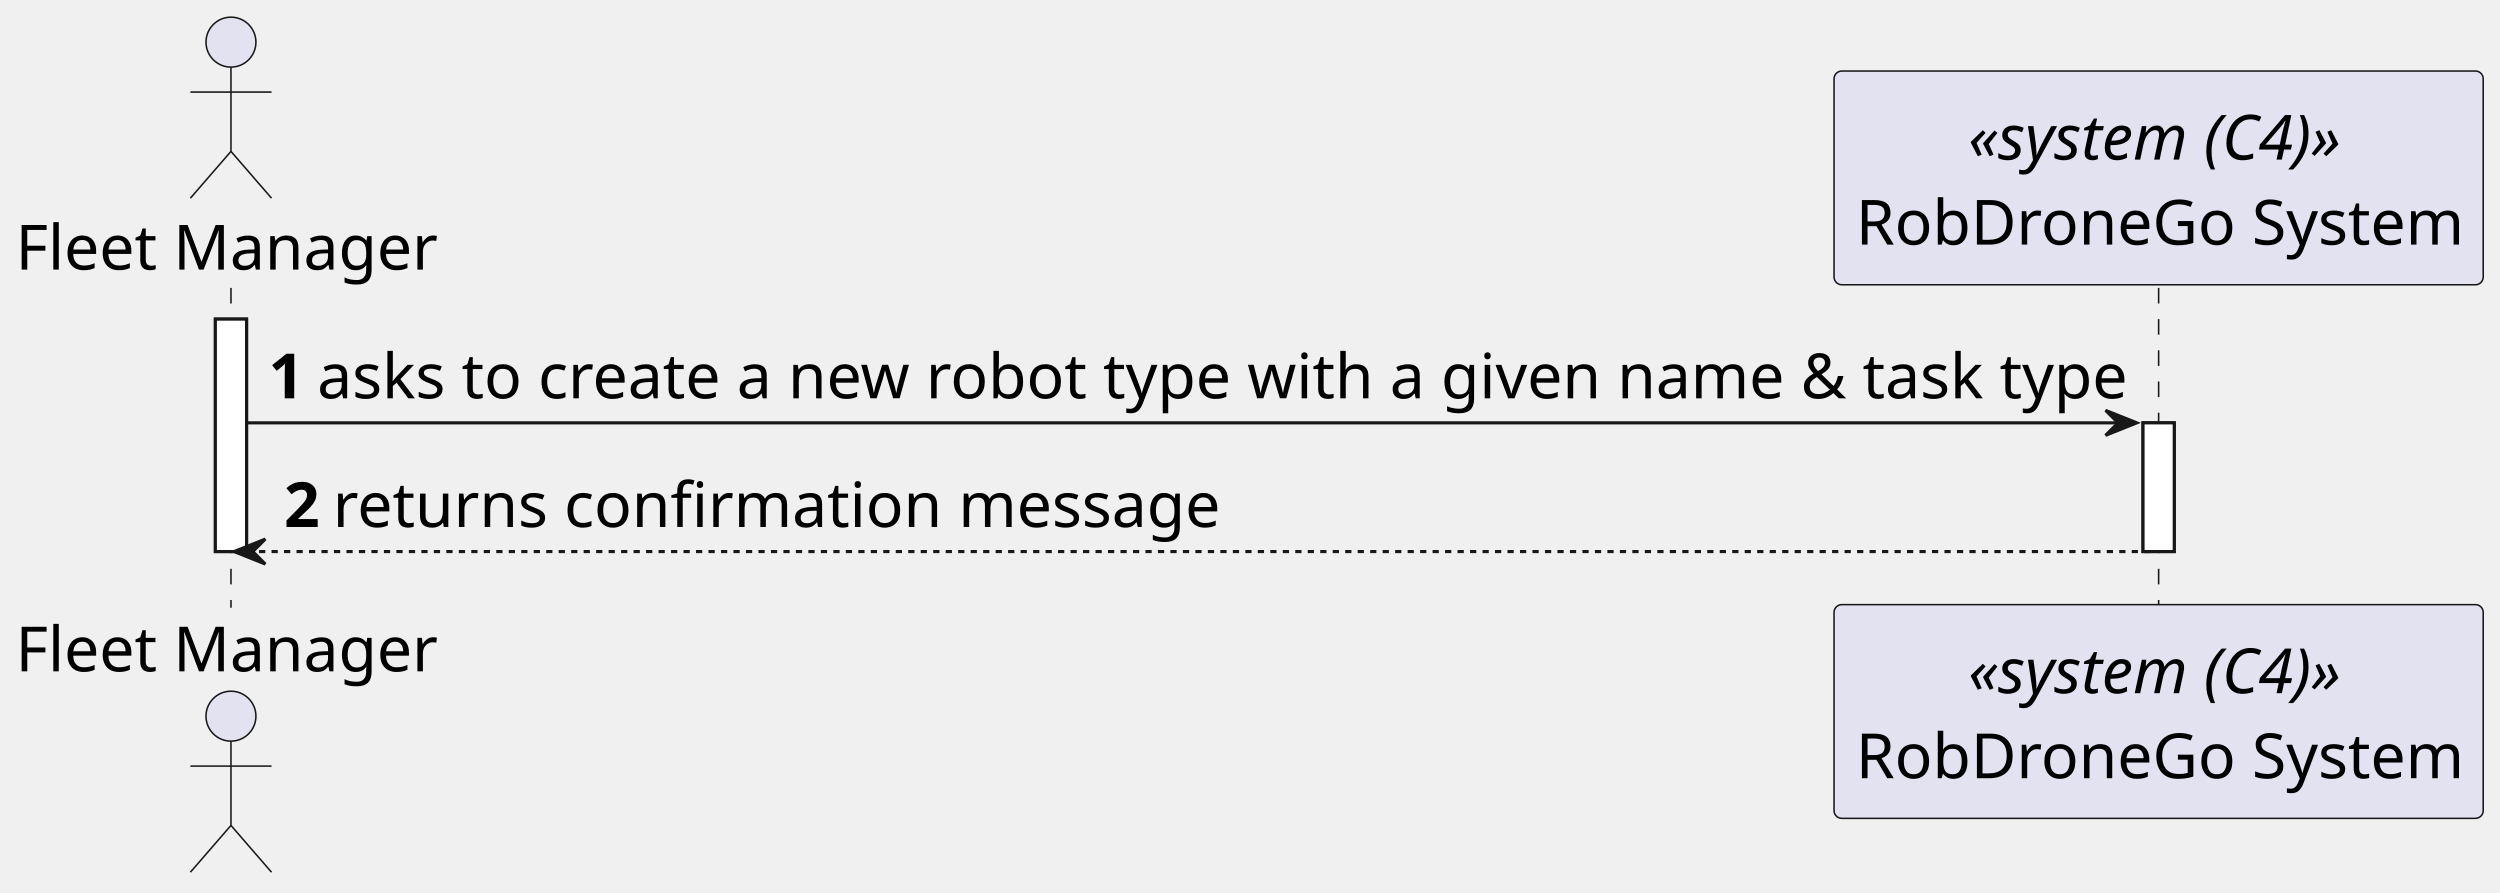
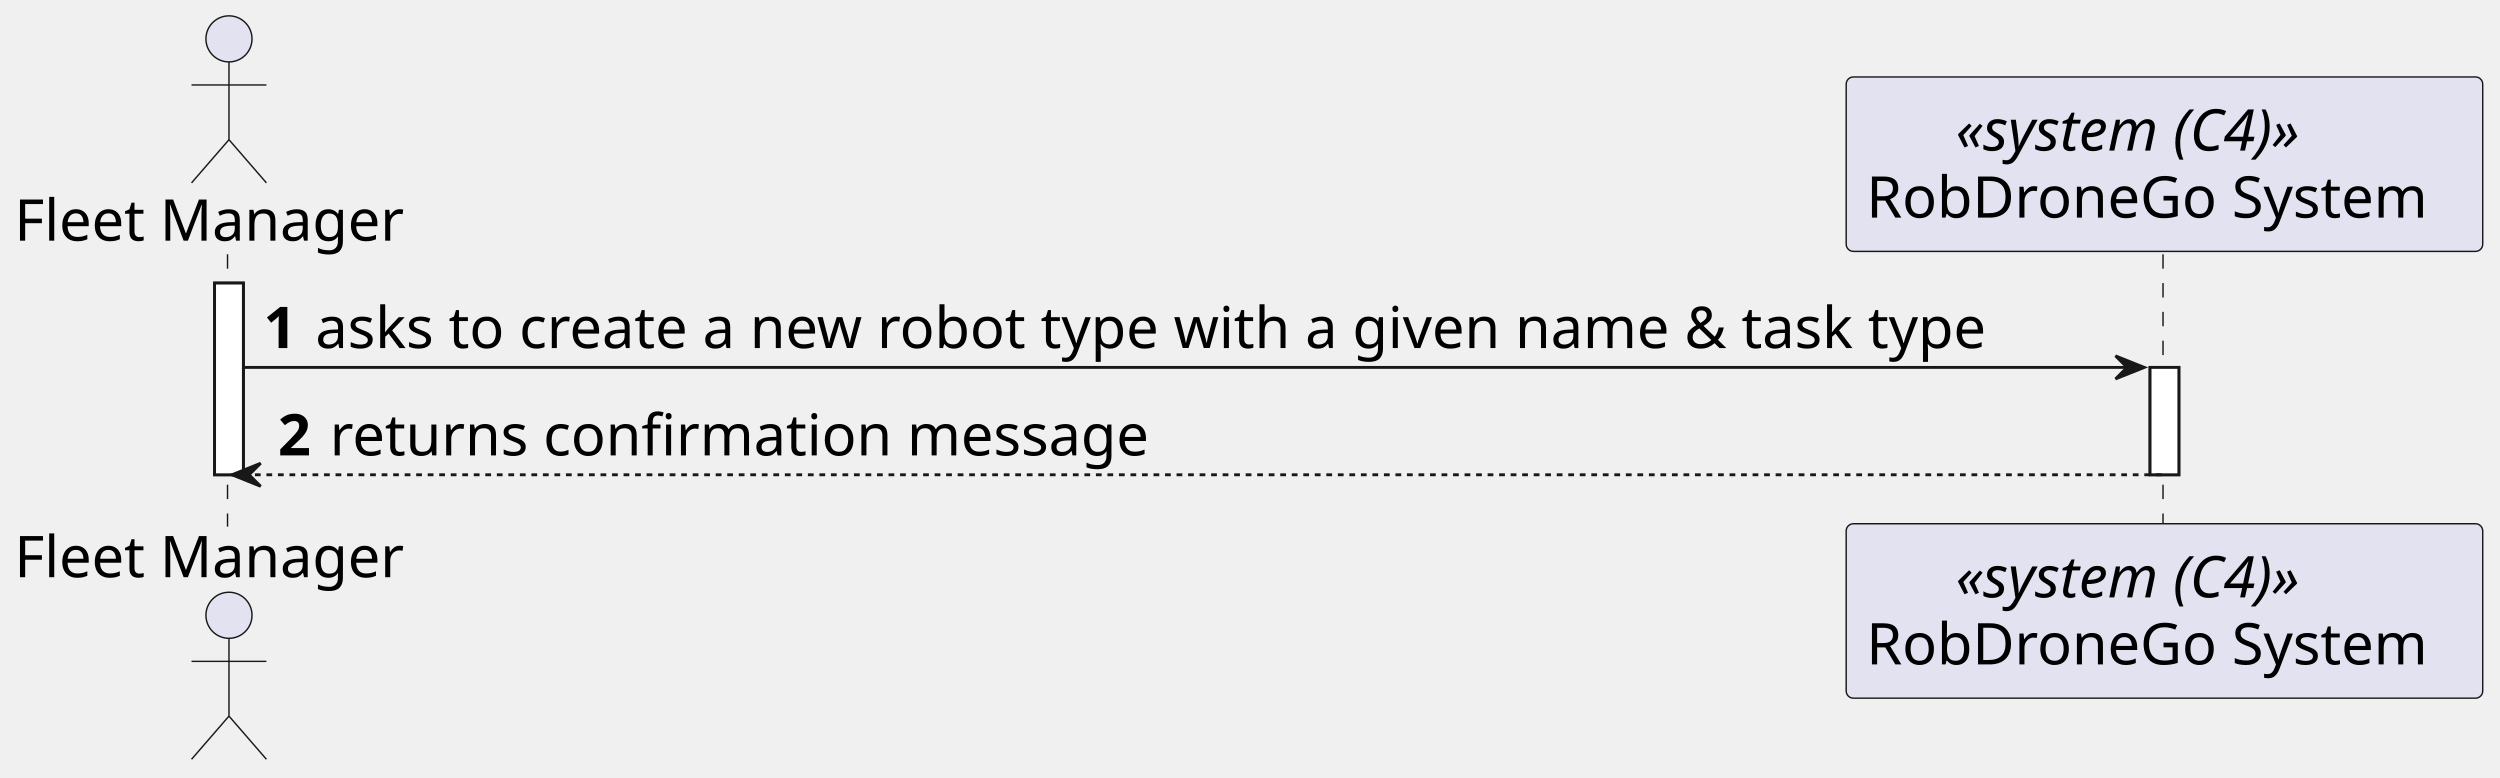
- <svg xmlns="http://www.w3.org/2000/svg" contentStyleType="text/css" height="286px" preserveAspectRatio="none" style="width:801px;height:286px;background:#FFFFFF;" version="1.1" viewBox="0 0 801 286" width="801px" zoomAndPan="magnify">
+ <svg xmlns="http://www.w3.org/2000/svg" contentStyleType="text/css" height="270px" preserveAspectRatio="none" style="width:868px;height:270px;background:#FFFFFF;" version="1.1" viewBox="0 0 868 270" width="868px" zoomAndPan="magnify">
  <defs />
  <g>
-     <rect fill="#FFFFFF" height="74.48" style="stroke:#181818;stroke-width:1.0;" width="10" x="69" y="102.24" />
-     <rect fill="#FFFFFF" height="41.24" style="stroke:#181818;stroke-width:1.0;" width="10" x="686.625" y="135.48" />
-     <line style="stroke:#181818;stroke-width:0.5;stroke-dasharray:5.0,5.0;" x1="74" x2="74" y1="92.24" y2="194.72" />
-     <line style="stroke:#181818;stroke-width:0.5;stroke-dasharray:5.0,5.0;" x1="691.625" x2="691.625" y1="92.24" y2="194.72" />
-     <text fill="#000000" font-family="sans-serif" font-size="20" lengthAdjust="spacing" textLength="132" x="5" y="86.38">Fleet Manager</text>
-     <ellipse cx="74" cy="13.5" fill="#E2E2F0" rx="8" ry="8" style="stroke:#181818;stroke-width:0.5;" />
-     <path d="M74,21.5 L74,48.5 M61,29.5 L87,29.5 M74,48.5 L61,63.5 M74,48.5 L87,63.5 " fill="none" style="stroke:#181818;stroke-width:0.5;" />
-     <text fill="#000000" font-family="sans-serif" font-size="20" lengthAdjust="spacing" textLength="132" x="5" y="215.1">Fleet Manager</text>
-     <ellipse cx="74" cy="229.46" fill="#E2E2F0" rx="8" ry="8" style="stroke:#181818;stroke-width:0.5;" />
-     <path d="M74,237.46 L74,264.46 M61,245.46 L87,245.46 M74,264.46 L61,279.46 M74,264.46 L87,279.46 " fill="none" style="stroke:#181818;stroke-width:0.5;" />
-     <rect fill="#E2E2F0" height="68.48" rx="2.5" ry="2.5" style="stroke:#181818;stroke-width:0.5;" width="208" x="587.625" y="22.76" />
-     <text fill="#000000" font-family="sans-serif" font-size="20" font-style="italic" lengthAdjust="spacing" textLength="122" x="630.625" y="51.14">«system (C4)»</text>
-     <text fill="#000000" font-family="sans-serif" font-size="20" lengthAdjust="spacing" textLength="194" x="594.625" y="78.38">RobDroneGo System</text>
-     <rect fill="#E2E2F0" height="68.48" rx="2.5" ry="2.5" style="stroke:#181818;stroke-width:0.5;" width="208" x="587.625" y="193.72" />
-     <text fill="#000000" font-family="sans-serif" font-size="20" font-style="italic" lengthAdjust="spacing" textLength="122" x="630.625" y="222.1">«system (C4)»</text>
-     <text fill="#000000" font-family="sans-serif" font-size="20" lengthAdjust="spacing" textLength="194" x="594.625" y="249.34">RobDroneGo System</text>
-     <rect fill="#FFFFFF" height="74.48" style="stroke:#181818;stroke-width:1.0;" width="10" x="69" y="102.24" />
-     <rect fill="#FFFFFF" height="41.24" style="stroke:#181818;stroke-width:1.0;" width="10" x="686.625" y="135.48" />
-     <polygon fill="#181818" points="674.625,131.48,684.625,135.48,674.625,139.48,678.625,135.48" style="stroke:#181818;stroke-width:1.0;" />
-     <line style="stroke:#181818;stroke-width:1.0;" x1="79" x2="680.625" y1="135.48" y2="135.48" />
-     <text fill="#000000" font-family="sans-serif" font-size="20" font-weight="bold" lengthAdjust="spacing" textLength="11.625" x="86" y="127.62">1</text>
-     <text fill="#000000" font-family="sans-serif" font-size="20" lengthAdjust="spacing" textLength="573" x="101.625" y="127.62">asks to create a new robot type with a given name &amp; task type</text>
-     <polygon fill="#181818" points="85,172.72,75,176.72,85,180.72,81,176.72" style="stroke:#181818;stroke-width:1.0;" />
-     <line style="stroke:#181818;stroke-width:1.0;stroke-dasharray:2.0,2.0;" x1="79" x2="690.625" y1="176.72" y2="176.72" />
-     <text fill="#000000" font-family="sans-serif" font-size="20" font-weight="bold" lengthAdjust="spacing" textLength="11.625" x="91" y="168.86">2</text>
-     <text fill="#000000" font-family="sans-serif" font-size="20" lengthAdjust="spacing" textLength="282" x="106.625" y="168.86">returns confirmation message</text>
+     <rect fill="#FFFFFF" height="66.562" style="stroke:#181818;stroke-width:1.0;" width="10" x="74.5" y="98.281" />
+     <rect fill="#FFFFFF" height="37.281" style="stroke:#181818;stroke-width:1.0;" width="10" x="746.5" y="127.562" />
+     <line style="stroke:#181818;stroke-width:0.5;stroke-dasharray:5.0,5.0;" x1="79" x2="79" y1="88.281" y2="182.844" />
+     <line style="stroke:#181818;stroke-width:0.5;stroke-dasharray:5.0,5.0;" x1="751" x2="751" y1="88.281" y2="182.844" />
+     <text fill="#000000" font-family="sans-serif" font-size="20" lengthAdjust="spacing" textLength="143" x="5" y="83.564">Fleet Manager</text>
+     <ellipse cx="79.5" cy="13.5" fill="#E2E2F0" rx="8" ry="8" style="stroke:#181818;stroke-width:0.5;" />
+     <path d="M79.5,21.5 L79.5,48.5 M66.5,29.5 L92.5,29.5 M79.5,48.5 L66.5,63.5 M79.5,48.5 L92.5,63.5 " fill="none" style="stroke:#181818;stroke-width:0.5;" />
+     <text fill="#000000" font-family="sans-serif" font-size="20" lengthAdjust="spacing" textLength="143" x="5" y="200.408">Fleet Manager</text>
+     <ellipse cx="79.5" cy="213.625" fill="#E2E2F0" rx="8" ry="8" style="stroke:#181818;stroke-width:0.5;" />
+     <path d="M79.5,221.625 L79.5,248.625 M66.5,229.625 L92.5,229.625 M79.5,248.625 L66.5,263.625 M79.5,248.625 L92.5,263.625 " fill="none" style="stroke:#181818;stroke-width:0.5;" />
+     <rect fill="#E2E2F0" height="60.562" rx="2.5" ry="2.5" style="stroke:#181818;stroke-width:0.5;" width="221" x="641" y="26.719" />
+     <text fill="#000000" font-family="sans-serif" font-size="20" font-style="italic" lengthAdjust="spacing" textLength="145" x="679" y="52.283">«system (C4)»</text>
+     <text fill="#000000" font-family="sans-serif" font-size="20" lengthAdjust="spacing" textLength="207" x="648" y="75.564">RobDroneGo System</text>
+     <rect fill="#E2E2F0" height="60.562" rx="2.5" ry="2.5" style="stroke:#181818;stroke-width:0.5;" width="221" x="641" y="181.844" />
+     <text fill="#000000" font-family="sans-serif" font-size="20" font-style="italic" lengthAdjust="spacing" textLength="145" x="679" y="207.408">«system (C4)»</text>
+     <text fill="#000000" font-family="sans-serif" font-size="20" lengthAdjust="spacing" textLength="207" x="648" y="230.69">RobDroneGo System</text>
+     <rect fill="#FFFFFF" height="66.562" style="stroke:#181818;stroke-width:1.0;" width="10" x="74.5" y="98.281" />
+     <rect fill="#FFFFFF" height="37.281" style="stroke:#181818;stroke-width:1.0;" width="10" x="746.5" y="127.562" />
+     <polygon fill="#181818" points="734.5,123.562,744.5,127.562,734.5,131.562,738.5,127.562" style="stroke:#181818;stroke-width:1.0;" />
+     <line style="stroke:#181818;stroke-width:1.0;" x1="84.5" x2="740.5" y1="127.562" y2="127.562" />
+     <text fill="#000000" font-family="sans-serif" font-size="20" font-weight="bold" lengthAdjust="spacing" textLength="14" x="91.5" y="120.846">1</text>
+     <text fill="#000000" font-family="sans-serif" font-size="20" lengthAdjust="spacing" textLength="625" x="109.5" y="120.846">asks to create a new robot type with a given name &amp; task type</text>
+     <polygon fill="#181818" points="90.5,160.844,80.5,164.844,90.5,168.844,86.5,164.844" style="stroke:#181818;stroke-width:1.0;" />
+     <line style="stroke:#181818;stroke-width:1.0;stroke-dasharray:2.0,2.0;" x1="84.5" x2="750.5" y1="164.844" y2="164.844" />
+     <text fill="#000000" font-family="sans-serif" font-size="20" font-weight="bold" lengthAdjust="spacing" textLength="14" x="96.5" y="158.127">2</text>
+     <text fill="#000000" font-family="sans-serif" font-size="20" lengthAdjust="spacing" textLength="301" x="114.5" y="158.127">returns confirmation message</text>
  </g>
</svg>
